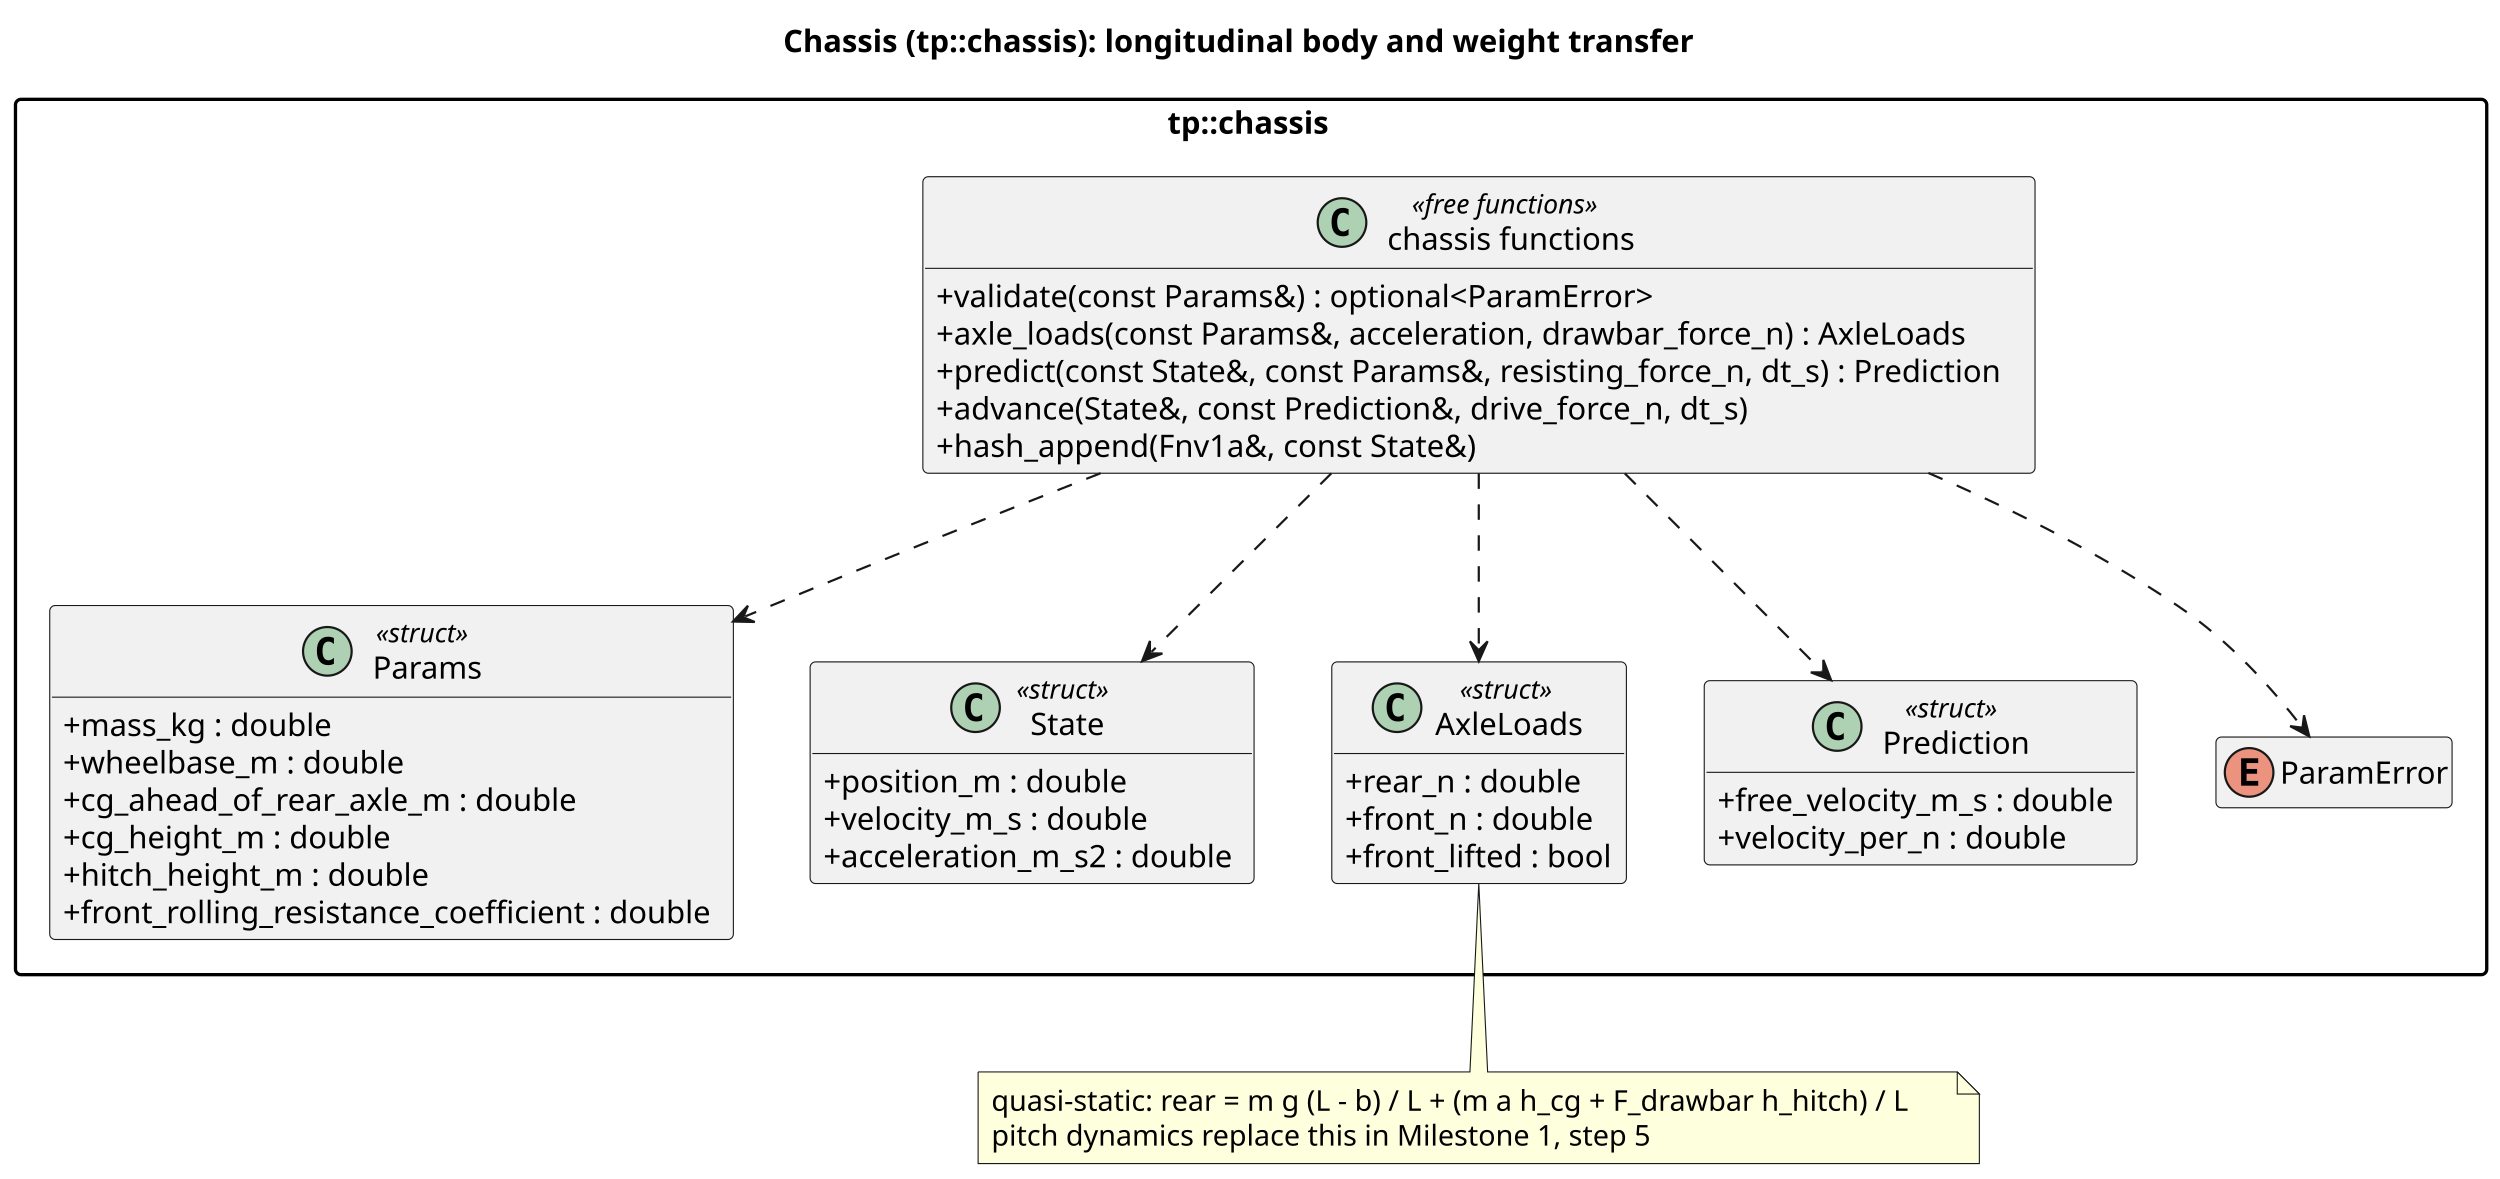
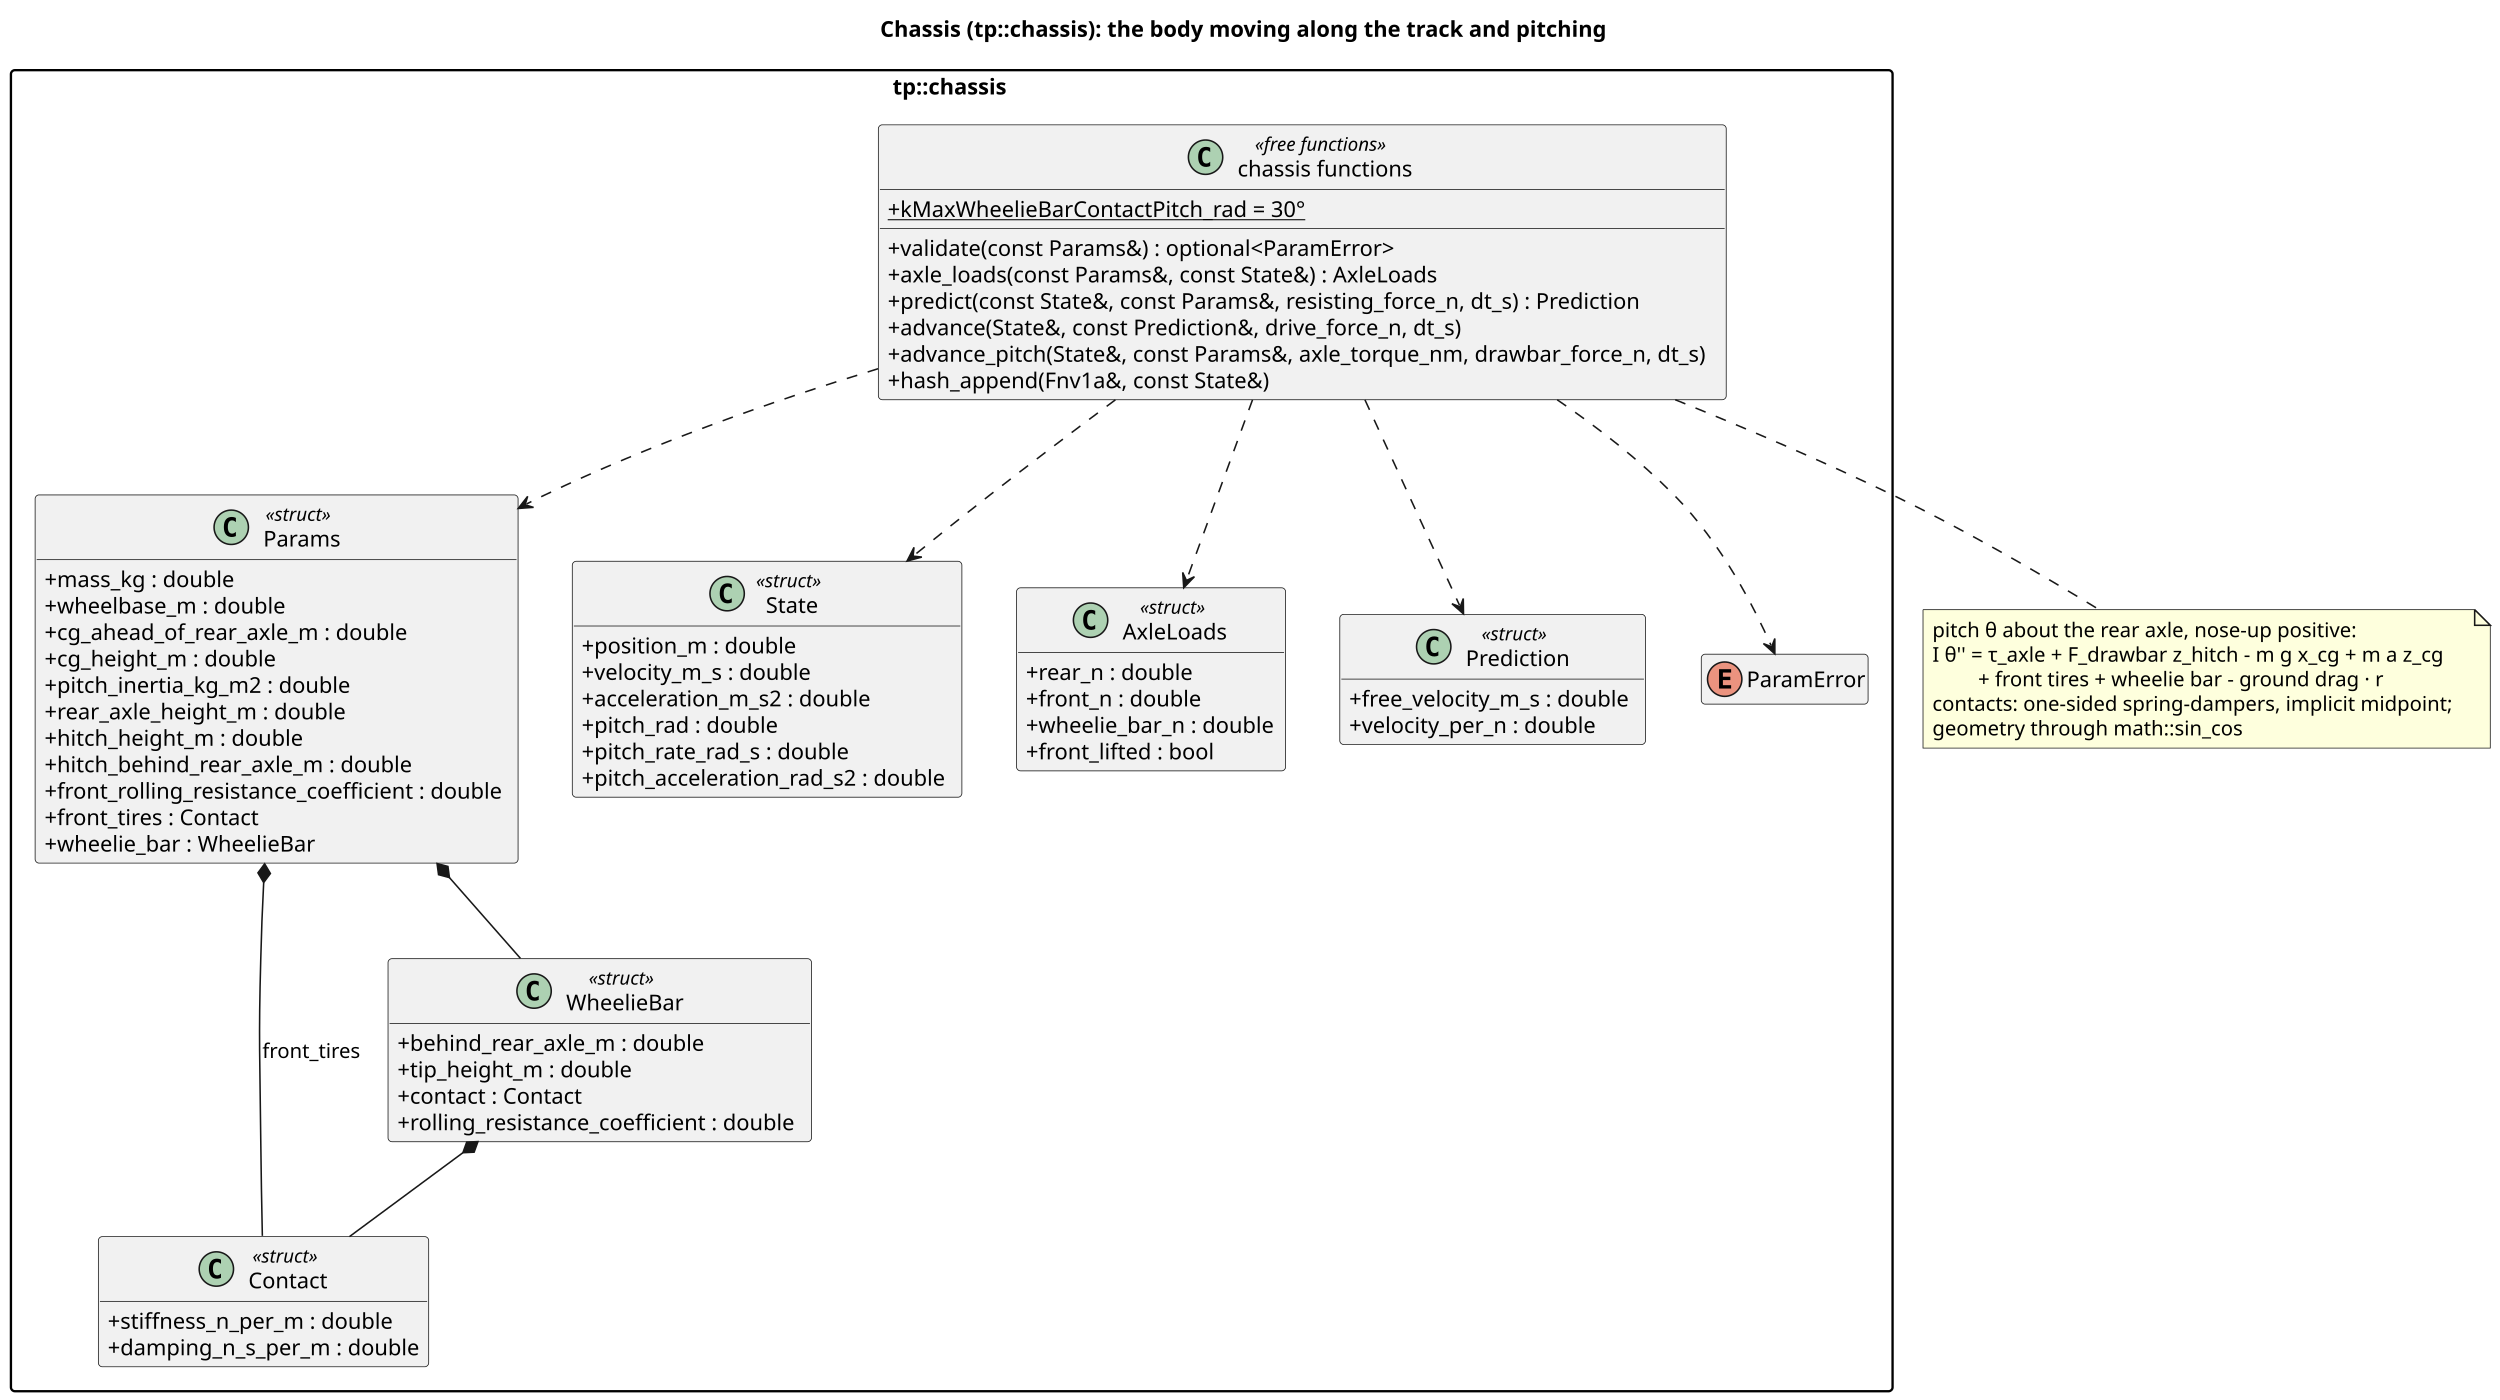
- <svg xmlns="http://www.w3.org/2000/svg" contentStyleType="text/css" height="533px" preserveAspectRatio="none" style="width:1131px;height:533px;background:#FFFFFF;" version="1.1" viewBox="0 0 1131 533" width="1131px" zoomAndPan="magnify">
+ <svg xmlns="http://www.w3.org/2000/svg" contentStyleType="text/css" height="896px" preserveAspectRatio="none" style="width:1601px;height:896px;background:#FFFFFF;" version="1.1" viewBox="0 0 1601 896" width="1601px" zoomAndPan="magnify">
  <defs />
  <g>
-     <text fill="#000000" font-family="sans-serif" font-size="14" font-weight="bold" lengthAdjust="spacing" textLength="408.358" x="354.321" y="23.562">Chassis (tp::chassis): longitudinal body and weight transfer</text>
+     <text fill="#000000" font-family="sans-serif" font-size="14" font-weight="bold" lengthAdjust="spacing" textLength="460.537" x="563.621" y="23.562">Chassis (tp::chassis): the body moving along the track and pitching</text>
    <g id="cluster_tp::chassis">
-       <rect fill="none" height="396" rx="2.5" ry="2.5" style="stroke:#000000;stroke-width:1.5;" width="1118" x="7" y="44.94" />
-       <text fill="#000000" font-family="sans-serif" font-size="14" font-weight="bold" lengthAdjust="spacing" textLength="75.701" x="528.149" y="60.502">tp::chassis</text>
+       <rect fill="none" height="846" rx="2.5" ry="2.5" style="stroke:#000000;stroke-width:1.5;" width="1205" x="7" y="44.94" />
+       <text fill="#000000" font-family="sans-serif" font-size="14" font-weight="bold" lengthAdjust="spacing" textLength="75.701" x="571.649" y="60.502">tp::chassis</text>
    </g>
    <g id="elem_Params">
-       <rect codeLine="7" fill="#F1F1F1" height="151.096" id="Params" rx="2.5" ry="2.5" style="stroke:#181818;stroke-width:0.5;" width="309.274" x="22.5" y="273.94" />
-       <ellipse cx="148.093" cy="294.669" fill="#ADD1B2" rx="11" ry="11" style="stroke:#181818;stroke-width:1.0;" />
-       <path d="M151.062,300.31 Q150.484,300.606 149.843,300.747 Q149.203,300.903 148.5,300.903 Q146,300.903 144.671,299.263 Q143.359,297.606 143.359,294.481 Q143.359,291.356 144.671,289.7 Q146,288.044 148.5,288.044 Q149.203,288.044 149.843,288.2 Q150.5,288.356 151.062,288.653 L151.062,291.372 Q150.437,290.794 149.843,290.528 Q149.25,290.247 148.625,290.247 Q147.281,290.247 146.593,291.325 Q145.906,292.388 145.906,294.481 Q145.906,296.575 146.593,297.653 Q147.281,298.716 148.625,298.716 Q149.25,298.716 149.843,298.45 Q150.437,298.169 151.062,297.591 L151.062,300.31 Z " fill="#000000" />
-       <text fill="#000000" font-family="sans-serif" font-size="12" font-style="italic" lengthAdjust="spacing" textLength="46.676" x="170.049" y="290.565">«struct»</text>
-       <text fill="#000000" font-family="sans-serif" font-size="14" lengthAdjust="spacing" textLength="49.588" x="168.593" y="307.022">Params</text>
-       <line style="stroke:#181818;stroke-width:0.5;" x1="23.5" x2="330.774" y1="315.398" y2="315.398" />
-       <text fill="#000000" font-family="sans-serif" font-size="14" lengthAdjust="spacing" textLength="124.1" x="28.5" y="332.961">+mass_kg : double</text>
-       <text fill="#000000" font-family="sans-serif" font-size="14" lengthAdjust="spacing" textLength="156.625" x="28.5" y="349.9">+wheelbase_m : double</text>
-       <text fill="#000000" font-family="sans-serif" font-size="14" lengthAdjust="spacing" textLength="235.245" x="28.5" y="366.84">+cg_ahead_of_rear_axle_m : double</text>
-       <text fill="#000000" font-family="sans-serif" font-size="14" lengthAdjust="spacing" textLength="149.434" x="28.5" y="383.779">+cg_height_m : double</text>
-       <text fill="#000000" font-family="sans-serif" font-size="14" lengthAdjust="spacing" textLength="165.375" x="28.5" y="400.719">+hitch_height_m : double</text>
-       <text fill="#000000" font-family="sans-serif" font-size="14" lengthAdjust="spacing" textLength="297.274" x="28.5" y="417.658">+front_rolling_resistance_coefficient : double</text>
+       <rect codeLine="7" fill="#F1F1F1" height="235.793" id="Params" rx="2.5" ry="2.5" style="stroke:#181818;stroke-width:0.5;" width="309.274" x="22.5" y="316.94" />
+       <ellipse cx="148.093" cy="337.669" fill="#ADD1B2" rx="11" ry="11" style="stroke:#181818;stroke-width:1.0;" />
+       <path d="M151.062,343.31 Q150.484,343.606 149.843,343.747 Q149.203,343.903 148.5,343.903 Q146,343.903 144.671,342.263 Q143.359,340.606 143.359,337.481 Q143.359,334.356 144.671,332.7 Q146,331.044 148.5,331.044 Q149.203,331.044 149.843,331.2 Q150.5,331.356 151.062,331.653 L151.062,334.372 Q150.437,333.794 149.843,333.528 Q149.25,333.247 148.625,333.247 Q147.281,333.247 146.593,334.325 Q145.906,335.388 145.906,337.481 Q145.906,339.575 146.593,340.653 Q147.281,341.716 148.625,341.716 Q149.25,341.716 149.843,341.45 Q150.437,341.169 151.062,340.591 L151.062,343.31 Z " fill="#000000" />
+       <text fill="#000000" font-family="sans-serif" font-size="12" font-style="italic" lengthAdjust="spacing" textLength="46.676" x="170.049" y="333.565">«struct»</text>
+       <text fill="#000000" font-family="sans-serif" font-size="14" lengthAdjust="spacing" textLength="49.588" x="168.593" y="350.022">Params</text>
+       <line style="stroke:#181818;stroke-width:0.5;" x1="23.5" x2="330.774" y1="358.398" y2="358.398" />
+       <text fill="#000000" font-family="sans-serif" font-size="14" lengthAdjust="spacing" textLength="124.1" x="28.5" y="375.961">+mass_kg : double</text>
+       <text fill="#000000" font-family="sans-serif" font-size="14" lengthAdjust="spacing" textLength="156.625" x="28.5" y="392.9">+wheelbase_m : double</text>
+       <text fill="#000000" font-family="sans-serif" font-size="14" lengthAdjust="spacing" textLength="235.245" x="28.5" y="409.84">+cg_ahead_of_rear_axle_m : double</text>
+       <text fill="#000000" font-family="sans-serif" font-size="14" lengthAdjust="spacing" textLength="149.434" x="28.5" y="426.779">+cg_height_m : double</text>
+       <text fill="#000000" font-family="sans-serif" font-size="14" lengthAdjust="spacing" textLength="196.513" x="28.5" y="443.719">+pitch_inertia_kg_m2 : double</text>
+       <text fill="#000000" font-family="sans-serif" font-size="14" lengthAdjust="spacing" textLength="192.856" x="28.5" y="460.658">+rear_axle_height_m : double</text>
+       <text fill="#000000" font-family="sans-serif" font-size="14" lengthAdjust="spacing" textLength="165.375" x="28.5" y="477.598">+hitch_height_m : double</text>
+       <text fill="#000000" font-family="sans-serif" font-size="14" lengthAdjust="spacing" textLength="235.737" x="28.5" y="494.537">+hitch_behind_rear_axle_m : double</text>
+       <text fill="#000000" font-family="sans-serif" font-size="14" lengthAdjust="spacing" textLength="297.274" x="28.5" y="511.477">+front_rolling_resistance_coefficient : double</text>
+       <text fill="#000000" font-family="sans-serif" font-size="14" lengthAdjust="spacing" textLength="139.959" x="28.5" y="528.416">+front_tires : Contact</text>
+       <text fill="#000000" font-family="sans-serif" font-size="14" lengthAdjust="spacing" textLength="175.895" x="28.5" y="545.356">+wheelie_bar : WheelieBar</text>
+     </g>
+     <g id="elem_Contact">
+       <rect codeLine="20" fill="#F1F1F1" height="83.338" id="Contact" rx="2.5" ry="2.5" style="stroke:#181818;stroke-width:0.5;" width="211.527" x="63" y="791.939" />
+       <ellipse cx="138.558" cy="812.669" fill="#ADD1B2" rx="11" ry="11" style="stroke:#181818;stroke-width:1.0;" />
+       <path d="M141.526,818.31 Q140.948,818.606 140.308,818.747 Q139.667,818.903 138.964,818.903 Q136.464,818.903 135.136,817.263 Q133.823,815.606 133.823,812.481 Q133.823,809.356 135.136,807.7 Q136.464,806.044 138.964,806.044 Q139.667,806.044 140.308,806.2 Q140.964,806.356 141.526,806.653 L141.526,809.372 Q140.901,808.794 140.308,808.528 Q139.714,808.247 139.089,808.247 Q137.745,808.247 137.058,809.325 Q136.37,810.388 136.37,812.481 Q136.37,814.575 137.058,815.653 Q137.745,816.716 139.089,816.716 Q139.714,816.716 140.308,816.45 Q140.901,816.169 141.526,815.591 L141.526,818.31 Z " fill="#000000" />
+       <text fill="#000000" font-family="sans-serif" font-size="12" font-style="italic" lengthAdjust="spacing" textLength="46.676" x="161.676" y="808.564">«struct»</text>
+       <text fill="#000000" font-family="sans-serif" font-size="14" lengthAdjust="spacing" textLength="51.912" x="159.058" y="825.021">Contact</text>
+       <line style="stroke:#181818;stroke-width:0.5;" x1="64" x2="273.527" y1="833.398" y2="833.398" />
+       <text fill="#000000" font-family="sans-serif" font-size="14" lengthAdjust="spacing" textLength="185.172" x="69" y="850.961">+stiffness_n_per_m : double</text>
+       <text fill="#000000" font-family="sans-serif" font-size="14" lengthAdjust="spacing" textLength="199.527" x="69" y="867.9">+damping_n_s_per_m : double</text>
+     </g>
+     <g id="elem_WheelieBar">
+       <rect codeLine="24" fill="#F1F1F1" height="117.217" id="WheelieBar" rx="2.5" ry="2.5" style="stroke:#181818;stroke-width:0.5;" width="271.191" x="248.5" y="613.939" />
+       <ellipse cx="342.029" cy="634.669" fill="#ADD1B2" rx="11" ry="11" style="stroke:#181818;stroke-width:1.0;" />
+       <path d="M344.998,640.31 Q344.42,640.606 343.779,640.747 Q343.139,640.903 342.435,640.903 Q339.935,640.903 338.607,639.263 Q337.295,637.606 337.295,634.481 Q337.295,631.356 338.607,629.7 Q339.935,628.044 342.435,628.044 Q343.139,628.044 343.779,628.2 Q344.435,628.356 344.998,628.653 L344.998,631.372 Q344.373,630.794 343.779,630.528 Q343.185,630.247 342.56,630.247 Q341.217,630.247 340.529,631.325 Q339.842,632.388 339.842,634.481 Q339.842,636.575 340.529,637.653 Q341.217,638.716 342.56,638.716 Q343.185,638.716 343.779,638.45 Q344.373,638.169 344.998,637.591 L344.998,640.31 Z " fill="#000000" />
+       <text fill="#000000" font-family="sans-serif" font-size="12" font-style="italic" lengthAdjust="spacing" textLength="46.676" x="377.008" y="630.564">«struct»</text>
+       <text fill="#000000" font-family="sans-serif" font-size="14" lengthAdjust="spacing" textLength="75.633" x="362.529" y="647.021">WheelieBar</text>
+       <line style="stroke:#181818;stroke-width:0.5;" x1="249.5" x2="518.691" y1="655.398" y2="655.398" />
+       <text fill="#000000" font-family="sans-serif" font-size="14" lengthAdjust="spacing" textLength="196.827" x="254.5" y="672.961">+behind_rear_axle_m : double</text>
+       <text fill="#000000" font-family="sans-serif" font-size="14" lengthAdjust="spacing" textLength="149.393" x="254.5" y="689.9">+tip_height_m : double</text>
+       <text fill="#000000" font-family="sans-serif" font-size="14" lengthAdjust="spacing" textLength="122.767" x="254.5" y="706.84">+contact : Contact</text>
+       <text fill="#000000" font-family="sans-serif" font-size="14" lengthAdjust="spacing" textLength="259.191" x="254.5" y="723.779">+rolling_resistance_coefficient : double</text>
    </g>
    <g id="elem_State">
-       <rect codeLine="15" fill="#F1F1F1" height="100.277" id="State" rx="2.5" ry="2.5" style="stroke:#181818;stroke-width:0.5;" width="200.843" x="366.5" y="299.44" />
-       <ellipse cx="441.334" cy="320.169" fill="#ADD1B2" rx="11" ry="11" style="stroke:#181818;stroke-width:1.0;" />
-       <path d="M444.302,325.81 Q443.724,326.106 443.084,326.247 Q442.443,326.403 441.74,326.403 Q439.24,326.403 437.912,324.763 Q436.599,323.106 436.599,319.981 Q436.599,316.856 437.912,315.2 Q439.24,313.544 441.74,313.544 Q442.443,313.544 443.084,313.7 Q443.74,313.856 444.302,314.153 L444.302,316.872 Q443.677,316.294 443.084,316.028 Q442.49,315.747 441.865,315.747 Q440.521,315.747 439.834,316.825 Q439.146,317.888 439.146,319.981 Q439.146,322.075 439.834,323.153 Q440.521,324.216 441.865,324.216 Q442.49,324.216 443.084,323.95 Q443.677,323.669 444.302,323.091 L444.302,325.81 Z " fill="#000000" />
-       <text fill="#000000" font-family="sans-serif" font-size="12" font-style="italic" lengthAdjust="spacing" textLength="46.676" x="459.834" y="316.065">«struct»</text>
-       <text fill="#000000" font-family="sans-serif" font-size="14" lengthAdjust="spacing" textLength="34.166" x="466.088" y="332.522">State</text>
-       <line style="stroke:#181818;stroke-width:0.5;" x1="367.5" x2="566.343" y1="340.898" y2="340.898" />
-       <text fill="#000000" font-family="sans-serif" font-size="14" lengthAdjust="spacing" textLength="137.573" x="372.5" y="358.461">+position_m : double</text>
-       <text fill="#000000" font-family="sans-serif" font-size="14" lengthAdjust="spacing" textLength="150.616" x="372.5" y="375.4">+velocity_m_s : double</text>
-       <text fill="#000000" font-family="sans-serif" font-size="14" lengthAdjust="spacing" textLength="188.843" x="372.5" y="392.34">+acceleration_m_s2 : double</text>
+       <rect codeLine="30" fill="#F1F1F1" height="151.096" id="State" rx="2.5" ry="2.5" style="stroke:#181818;stroke-width:0.5;" width="249.487" x="366.5" y="359.44" />
+       <ellipse cx="465.656" cy="380.169" fill="#ADD1B2" rx="11" ry="11" style="stroke:#181818;stroke-width:1.0;" />
+       <path d="M468.625,385.81 Q468.046,386.106 467.406,386.247 Q466.765,386.403 466.062,386.403 Q463.562,386.403 462.234,384.763 Q460.921,383.106 460.921,379.981 Q460.921,376.856 462.234,375.2 Q463.562,373.544 466.062,373.544 Q466.765,373.544 467.406,373.7 Q468.062,373.856 468.625,374.153 L468.625,376.872 Q468,376.294 467.406,376.028 Q466.812,375.747 466.187,375.747 Q464.843,375.747 464.156,376.825 Q463.468,377.888 463.468,379.981 Q463.468,382.075 464.156,383.153 Q464.843,384.216 466.187,384.216 Q466.812,384.216 467.406,383.95 Q468,383.669 468.625,383.091 L468.625,385.81 Z " fill="#000000" />
+       <text fill="#000000" font-family="sans-serif" font-size="12" font-style="italic" lengthAdjust="spacing" textLength="46.676" x="484.156" y="376.065">«struct»</text>
+       <text fill="#000000" font-family="sans-serif" font-size="14" lengthAdjust="spacing" textLength="34.166" x="490.411" y="392.522">State</text>
+       <line style="stroke:#181818;stroke-width:0.5;" x1="367.5" x2="614.987" y1="400.898" y2="400.898" />
+       <text fill="#000000" font-family="sans-serif" font-size="14" lengthAdjust="spacing" textLength="137.573" x="372.5" y="418.461">+position_m : double</text>
+       <text fill="#000000" font-family="sans-serif" font-size="14" lengthAdjust="spacing" textLength="150.616" x="372.5" y="435.4">+velocity_m_s : double</text>
+       <text fill="#000000" font-family="sans-serif" font-size="14" lengthAdjust="spacing" textLength="188.843" x="372.5" y="452.34">+acceleration_m_s2 : double</text>
+       <text fill="#000000" font-family="sans-serif" font-size="14" lengthAdjust="spacing" textLength="127.449" x="372.5" y="469.279">+pitch_rad : double</text>
+       <text fill="#000000" font-family="sans-serif" font-size="14" lengthAdjust="spacing" textLength="173.482" x="372.5" y="486.219">+pitch_rate_rad_s : double</text>
+       <text fill="#000000" font-family="sans-serif" font-size="14" lengthAdjust="spacing" textLength="237.487" x="372.5" y="503.158">+pitch_acceleration_rad_s2 : double</text>
    </g>
    <g id="elem_AxleLoads">
-       <rect codeLine="20" fill="#F1F1F1" height="100.277" id="AxleLoads" rx="2.5" ry="2.5" style="stroke:#181818;stroke-width:0.5;" width="133.283" x="602.5" y="299.44" />
-       <ellipse cx="632.033" cy="320.169" fill="#ADD1B2" rx="11" ry="11" style="stroke:#181818;stroke-width:1.0;" />
-       <path d="M635.001,325.81 Q634.423,326.106 633.783,326.247 Q633.142,326.403 632.439,326.403 Q629.939,326.403 628.611,324.763 Q627.298,323.106 627.298,319.981 Q627.298,316.856 628.611,315.2 Q629.939,313.544 632.439,313.544 Q633.142,313.544 633.783,313.7 Q634.439,313.856 635.001,314.153 L635.001,316.872 Q634.376,316.294 633.783,316.028 Q633.189,315.747 632.564,315.747 Q631.22,315.747 630.533,316.825 Q629.845,317.888 629.845,319.981 Q629.845,322.075 630.533,323.153 Q631.22,324.216 632.564,324.216 Q633.189,324.216 633.783,323.95 Q634.376,323.669 635.001,323.091 L635.001,325.81 Z " fill="#000000" />
-       <text fill="#000000" font-family="sans-serif" font-size="12" font-style="italic" lengthAdjust="spacing" textLength="46.676" x="660.418" y="316.065">«struct»</text>
-       <text fill="#000000" font-family="sans-serif" font-size="14" lengthAdjust="spacing" textLength="68.988" x="649.262" y="332.522">AxleLoads</text>
-       <line style="stroke:#181818;stroke-width:0.5;" x1="603.5" x2="734.783" y1="340.898" y2="340.898" />
-       <text fill="#000000" font-family="sans-serif" font-size="14" lengthAdjust="spacing" textLength="107.762" x="608.5" y="358.461">+rear_n : double</text>
-       <text fill="#000000" font-family="sans-serif" font-size="14" lengthAdjust="spacing" textLength="112.895" x="608.5" y="375.4">+front_n : double</text>
-       <text fill="#000000" font-family="sans-serif" font-size="14" lengthAdjust="spacing" textLength="121.283" x="608.5" y="392.34">+front_lifted : bool</text>
+       <rect codeLine="38" fill="#F1F1F1" height="117.217" id="AxleLoads" rx="2.5" ry="2.5" style="stroke:#181818;stroke-width:0.5;" width="172.289" x="651" y="376.44" />
+       <ellipse cx="698.4" cy="397.169" fill="#ADD1B2" rx="11" ry="11" style="stroke:#181818;stroke-width:1.0;" />
+       <path d="M701.369,402.81 Q700.791,403.106 700.15,403.247 Q699.51,403.403 698.807,403.403 Q696.307,403.403 694.979,401.763 Q693.666,400.106 693.666,396.981 Q693.666,393.856 694.979,392.2 Q696.307,390.544 698.807,390.544 Q699.51,390.544 700.15,390.7 Q700.807,390.856 701.369,391.153 L701.369,393.872 Q700.744,393.294 700.15,393.028 Q699.557,392.747 698.932,392.747 Q697.588,392.747 696.9,393.825 Q696.213,394.888 696.213,396.981 Q696.213,399.075 696.9,400.153 Q697.588,401.216 698.932,401.216 Q699.557,401.216 700.15,400.95 Q700.744,400.669 701.369,400.091 L701.369,402.81 Z " fill="#000000" />
+       <text fill="#000000" font-family="sans-serif" font-size="12" font-style="italic" lengthAdjust="spacing" textLength="46.676" x="730.057" y="393.065">«struct»</text>
+       <text fill="#000000" font-family="sans-serif" font-size="14" lengthAdjust="spacing" textLength="68.988" x="718.9" y="409.522">AxleLoads</text>
+       <line style="stroke:#181818;stroke-width:0.5;" x1="652" x2="822.289" y1="417.898" y2="417.898" />
+       <text fill="#000000" font-family="sans-serif" font-size="14" lengthAdjust="spacing" textLength="107.762" x="657" y="435.461">+rear_n : double</text>
+       <text fill="#000000" font-family="sans-serif" font-size="14" lengthAdjust="spacing" textLength="112.895" x="657" y="452.4">+front_n : double</text>
+       <text fill="#000000" font-family="sans-serif" font-size="14" lengthAdjust="spacing" textLength="160.289" x="657" y="469.34">+wheelie_bar_n : double</text>
+       <text fill="#000000" font-family="sans-serif" font-size="14" lengthAdjust="spacing" textLength="121.283" x="657" y="486.279">+front_lifted : bool</text>
    </g>
    <g id="elem_Prediction">
-       <rect codeLine="25" fill="#F1F1F1" height="83.338" id="Prediction" rx="2.5" ry="2.5" style="stroke:#181818;stroke-width:0.5;" width="195.777" x="771" y="307.94" />
-       <ellipse cx="831.153" cy="328.669" fill="#ADD1B2" rx="11" ry="11" style="stroke:#181818;stroke-width:1.0;" />
-       <path d="M834.122,334.31 Q833.543,334.606 832.903,334.747 Q832.262,334.903 831.559,334.903 Q829.059,334.903 827.731,333.263 Q826.418,331.606 826.418,328.481 Q826.418,325.356 827.731,323.7 Q829.059,322.044 831.559,322.044 Q832.262,322.044 832.903,322.2 Q833.559,322.356 834.122,322.653 L834.122,325.372 Q833.497,324.794 832.903,324.528 Q832.309,324.247 831.684,324.247 Q830.34,324.247 829.653,325.325 Q828.965,326.388 828.965,328.481 Q828.965,330.575 829.653,331.653 Q830.34,332.716 831.684,332.716 Q832.309,332.716 832.903,332.45 Q833.497,332.169 834.122,331.591 L834.122,334.31 Z " fill="#000000" />
-       <text fill="#000000" font-family="sans-serif" font-size="12" font-style="italic" lengthAdjust="spacing" textLength="46.676" x="861.801" y="324.565">«struct»</text>
-       <text fill="#000000" font-family="sans-serif" font-size="14" lengthAdjust="spacing" textLength="66.972" x="851.653" y="341.022">Prediction</text>
-       <line style="stroke:#181818;stroke-width:0.5;" x1="772" x2="965.777" y1="349.398" y2="349.398" />
-       <text fill="#000000" font-family="sans-serif" font-size="14" lengthAdjust="spacing" textLength="183.777" x="777" y="366.961">+free_velocity_m_s : double</text>
-       <text fill="#000000" font-family="sans-serif" font-size="14" lengthAdjust="spacing" textLength="161.239" x="777" y="383.9">+velocity_per_n : double</text>
+       <rect codeLine="44" fill="#F1F1F1" height="83.338" id="Prediction" rx="2.5" ry="2.5" style="stroke:#181818;stroke-width:0.5;" width="195.777" x="858" y="393.44" />
+       <ellipse cx="918.153" cy="414.169" fill="#ADD1B2" rx="11" ry="11" style="stroke:#181818;stroke-width:1.0;" />
+       <path d="M921.122,419.81 Q920.543,420.106 919.903,420.247 Q919.262,420.403 918.559,420.403 Q916.059,420.403 914.731,418.763 Q913.418,417.106 913.418,413.981 Q913.418,410.856 914.731,409.2 Q916.059,407.544 918.559,407.544 Q919.262,407.544 919.903,407.7 Q920.559,407.856 921.122,408.153 L921.122,410.872 Q920.497,410.294 919.903,410.028 Q919.309,409.747 918.684,409.747 Q917.34,409.747 916.653,410.825 Q915.965,411.888 915.965,413.981 Q915.965,416.075 916.653,417.153 Q917.34,418.216 918.684,418.216 Q919.309,418.216 919.903,417.95 Q920.497,417.669 921.122,417.091 L921.122,419.81 Z " fill="#000000" />
+       <text fill="#000000" font-family="sans-serif" font-size="12" font-style="italic" lengthAdjust="spacing" textLength="46.676" x="948.801" y="410.065">«struct»</text>
+       <text fill="#000000" font-family="sans-serif" font-size="14" lengthAdjust="spacing" textLength="66.972" x="938.653" y="426.522">Prediction</text>
+       <line style="stroke:#181818;stroke-width:0.5;" x1="859" x2="1052.777" y1="434.898" y2="434.898" />
+       <text fill="#000000" font-family="sans-serif" font-size="14" lengthAdjust="spacing" textLength="183.777" x="864" y="452.461">+free_velocity_m_s : double</text>
+       <text fill="#000000" font-family="sans-serif" font-size="14" lengthAdjust="spacing" textLength="161.239" x="864" y="469.4">+velocity_per_n : double</text>
    </g>
    <g id="elem_ParamError">
-       <rect codeLine="29" fill="#F1F1F1" height="32" id="ParamError" rx="2.5" ry="2.5" style="stroke:#181818;stroke-width:0.5;" width="106.819" x="1002.5" y="333.44" />
-       <ellipse cx="1017.5" cy="349.44" fill="#EB937F" rx="11" ry="11" style="stroke:#181818;stroke-width:1.0;" />
-       <path d="M1021.609,355.44 L1013.891,355.44 L1013.891,343.049 L1021.609,343.049 L1021.609,345.205 L1016.344,345.205 L1016.344,347.877 L1021.109,347.877 L1021.109,350.033 L1016.344,350.033 L1016.344,353.283 L1021.609,353.283 L1021.609,355.44 Z " fill="#000000" />
-       <text fill="#000000" font-family="sans-serif" font-size="14" lengthAdjust="spacing" textLength="74.819" x="1031.5" y="354.532">ParamError</text>
+       <rect codeLine="48" fill="#F1F1F1" height="32" id="ParamError" rx="2.5" ry="2.5" style="stroke:#181818;stroke-width:0.5;" width="106.819" x="1089.5" y="418.94" />
+       <ellipse cx="1104.5" cy="434.94" fill="#EB937F" rx="11" ry="11" style="stroke:#181818;stroke-width:1.0;" />
+       <path d="M1108.609,440.94 L1100.891,440.94 L1100.891,428.549 L1108.609,428.549 L1108.609,430.705 L1103.344,430.705 L1103.344,433.377 L1108.109,433.377 L1108.109,435.533 L1103.344,435.533 L1103.344,438.783 L1108.609,438.783 L1108.609,440.94 Z " fill="#000000" />
+       <text fill="#000000" font-family="sans-serif" font-size="14" lengthAdjust="spacing" textLength="74.819" x="1118.5" y="440.032">ParamError</text>
    </g>
    <g id="elem_ChassisFns">
-       <rect codeLine="30" fill="#F1F1F1" height="134.156" id="ChassisFns" rx="2.5" ry="2.5" style="stroke:#181818;stroke-width:0.5;" width="503.148" x="417.5" y="79.939" />
-       <ellipse cx="607.129" cy="100.669" fill="#ADD1B2" rx="11" ry="11" style="stroke:#181818;stroke-width:1.0;" />
-       <path d="M610.098,106.31 Q609.519,106.606 608.879,106.747 Q608.238,106.903 607.535,106.903 Q605.035,106.903 603.707,105.263 Q602.394,103.606 602.394,100.481 Q602.394,97.356 603.707,95.7 Q605.035,94.044 607.535,94.044 Q608.238,94.044 608.879,94.2 Q609.535,94.356 610.098,94.653 L610.098,97.372 Q609.473,96.794 608.879,96.528 Q608.285,96.247 607.66,96.247 Q606.316,96.247 605.629,97.325 Q604.941,98.388 604.941,100.481 Q604.941,102.575 605.629,103.653 Q606.316,104.716 607.66,104.716 Q608.285,104.716 608.879,104.45 Q609.473,104.169 610.098,103.591 L610.098,106.31 Z " fill="#000000" />
-       <text fill="#000000" font-family="sans-serif" font-size="12" font-style="italic" lengthAdjust="spacing" textLength="93.188" x="638.731" y="96.564">«free functions»</text>
-       <text fill="#000000" font-family="sans-serif" font-size="14" lengthAdjust="spacing" textLength="115.391" x="627.629" y="113.022">chassis functions</text>
-       <line style="stroke:#181818;stroke-width:0.5;" x1="418.5" x2="919.648" y1="121.398" y2="121.398" />
-       <text fill="#000000" font-family="sans-serif" font-size="14" lengthAdjust="spacing" textLength="328.446" x="423.5" y="138.961">+validate(const Params&amp;) : optional&lt;ParamError&gt;</text>
-       <text fill="#000000" font-family="sans-serif" font-size="14" lengthAdjust="spacing" textLength="476.793" x="423.5" y="155.9">+axle_loads(const Params&amp;, acceleration, drawbar_force_n) : AxleLoads</text>
-       <text fill="#000000" font-family="sans-serif" font-size="14" lengthAdjust="spacing" textLength="491.148" x="423.5" y="172.84">+predict(const State&amp;, const Params&amp;, resisting_force_n, dt_s) : Prediction</text>
-       <text fill="#000000" font-family="sans-serif" font-size="14" lengthAdjust="spacing" textLength="375.963" x="423.5" y="189.779">+advance(State&amp;, const Prediction&amp;, drive_force_n, dt_s)</text>
-       <text fill="#000000" font-family="sans-serif" font-size="14" lengthAdjust="spacing" textLength="246.381" x="423.5" y="206.719">+hash_append(Fnv1a&amp;, const State&amp;)</text>
+       <rect codeLine="49" fill="#F1F1F1" height="176.035" id="ChassisFns" rx="2.5" ry="2.5" style="stroke:#181818;stroke-width:0.5;" width="542.975" x="562.5" y="79.939" />
+       <ellipse cx="772.042" cy="100.669" fill="#ADD1B2" rx="11" ry="11" style="stroke:#181818;stroke-width:1.0;" />
+       <path d="M775.011,106.31 Q774.433,106.606 773.792,106.747 Q773.151,106.903 772.448,106.903 Q769.948,106.903 768.62,105.263 Q767.308,103.606 767.308,100.481 Q767.308,97.356 768.62,95.7 Q769.948,94.044 772.448,94.044 Q773.151,94.044 773.792,94.2 Q774.448,94.356 775.011,94.653 L775.011,97.372 Q774.386,96.794 773.792,96.528 Q773.198,96.247 772.573,96.247 Q771.23,96.247 770.542,97.325 Q769.855,98.388 769.855,100.481 Q769.855,102.575 770.542,103.653 Q771.23,104.716 772.573,104.716 Q773.198,104.716 773.792,104.45 Q774.386,104.169 775.011,103.591 L775.011,106.31 Z " fill="#000000" />
+       <text fill="#000000" font-family="sans-serif" font-size="12" font-style="italic" lengthAdjust="spacing" textLength="93.188" x="803.644" y="96.564">«free functions»</text>
+       <text fill="#000000" font-family="sans-serif" font-size="14" lengthAdjust="spacing" textLength="115.391" x="792.542" y="113.022">chassis functions</text>
+       <line style="stroke:#181818;stroke-width:0.5;" x1="563.5" x2="1104.475" y1="121.398" y2="121.398" />
+       <text fill="#000000" font-family="sans-serif" font-size="14" lengthAdjust="spacing" text-decoration="underline" textLength="274.914" x="568.5" y="138.961">+kMaxWheelieBarContactPitch_rad = 30°</text>
+       <line style="stroke:#181818;stroke-width:0.5;" x1="563.5" x2="1104.475" y1="146.338" y2="146.338" />
+       <text fill="#000000" font-family="sans-serif" font-size="14" lengthAdjust="spacing" textLength="328.446" x="568.5" y="163.9">+validate(const Params&amp;) : optional&lt;ParamError&gt;</text>
+       <text fill="#000000" font-family="sans-serif" font-size="14" lengthAdjust="spacing" textLength="360.322" x="568.5" y="180.84">+axle_loads(const Params&amp;, const State&amp;) : AxleLoads</text>
+       <text fill="#000000" font-family="sans-serif" font-size="14" lengthAdjust="spacing" textLength="491.148" x="568.5" y="197.779">+predict(const State&amp;, const Params&amp;, resisting_force_n, dt_s) : Prediction</text>
+       <text fill="#000000" font-family="sans-serif" font-size="14" lengthAdjust="spacing" textLength="375.963" x="568.5" y="214.719">+advance(State&amp;, const Prediction&amp;, drive_force_n, dt_s)</text>
+       <text fill="#000000" font-family="sans-serif" font-size="14" lengthAdjust="spacing" textLength="530.975" x="568.5" y="231.658">+advance_pitch(State&amp;, const Params&amp;, axle_torque_nm, drawbar_force_n, dt_s)</text>
+       <text fill="#000000" font-family="sans-serif" font-size="14" lengthAdjust="spacing" textLength="246.381" x="568.5" y="248.598">+hash_append(Fnv1a&amp;, const State&amp;)</text>
    </g>
-     <g id="elem_GMN14">
-       <path d="M442.5,484.94 L442.5,526.398 A0,0 0 0 0 442.5,526.398 L895.464,526.398 A0,0 0 0 0 895.464,526.398 L895.464,494.94 L885.464,484.94 L673,484.94 L669,399.589 L665,484.94 L442.5,484.94 A0,0 0 0 0 442.5,484.94 " fill="#FEFFDD" style="stroke:#181818;stroke-width:0.5;" />
-       <path d="M885.464,484.94 L885.464,494.94 L895.464,494.94 L885.464,484.94 " fill="#FEFFDD" style="stroke:#181818;stroke-width:0.5;" />
-       <text fill="#000000" font-family="sans-serif" font-size="13" lengthAdjust="spacing" textLength="431.964" x="448.5" y="502.533">quasi-static: rear = m g (L - b) / L + (m a h_cg + F_drawbar h_hitch) / L</text>
-       <text fill="#000000" font-family="sans-serif" font-size="13" lengthAdjust="spacing" textLength="300.841" x="448.5" y="518.263">pitch dynamics replace this in Milestone 1, step 5</text>
+     <g id="elem_GMN19">
+       <path d="M1231.5,390.44 L1231.5,479.087 L1594.778,479.087 L1594.778,400.44 L1584.778,390.44 L1231.5,390.44 " fill="#FEFFDD" style="stroke:#181818;stroke-width:0.5;" />
+       <path d="M1584.778,390.44 L1584.778,400.44 L1594.778,400.44 L1584.778,390.44 " fill="#FEFFDD" style="stroke:#181818;stroke-width:1.0;" />
+       <text fill="#000000" font-family="sans-serif" font-size="13" lengthAdjust="spacing" textLength="275.533" x="1237.5" y="408.033">pitch θ about the rear axle, nose-up positive:</text>
+       <text fill="#000000" font-family="sans-serif" font-size="13" lengthAdjust="spacing" textLength="342.278" x="1237.5" y="423.763">I θ'' = τ_axle + F_drawbar z_hitch - m g x_cg + m a z_cg</text>
+       <text fill="#000000" font-family="sans-serif" font-size="13" lengthAdjust="spacing" textLength="264.183" x="1266.75" y="439.492">+ front tires + wheelie bar - ground drag · r</text>
+       <text fill="#000000" font-family="sans-serif" font-size="13" lengthAdjust="spacing" textLength="336.972" x="1237.5" y="455.222">contacts: one-sided spring-dampers, implicit midpoint;</text>
+       <text fill="#000000" font-family="sans-serif" font-size="13" lengthAdjust="spacing" textLength="197.875" x="1237.5" y="470.951">geometry through math::sin_cos</text>
+     </g>
+     <g id="link_Params_Contact">
+       <path codeLine="58" d="M168.864,565.174 C167.825,585.424 167.55,594.289 167,613.939 C165.54,665.919 166.49,678.939 167,730.939 C167.2,750.86 167.61,772.97 168.01,791.449 " fill="none" id="Params-backto-Contact" style="stroke:#181818;stroke-width:1.0;" />
+       <polygon fill="#181818" points="169.48,553.189,165.178,558.976,168.864,565.174,173.167,559.387,169.48,553.189" style="stroke:#181818;stroke-width:1.0;" />
+       <text fill="#000000" font-family="sans-serif" font-size="13" lengthAdjust="spacing" textLength="62.099" x="168" y="677.533">front_tires</text>
+     </g>
+     <g id="link_Params_WheelieBar">
+       <path codeLine="59" d="M287.812,562.013 C306.382,583.143 317.06,595.279 333.29,613.74 " fill="none" id="Params-backto-WheelieBar" style="stroke:#181818;stroke-width:1.0;" />
+       <polygon fill="#181818" points="279.89,553,280.846,560.147,287.812,562.013,286.855,554.866,279.89,553" style="stroke:#181818;stroke-width:1.0;" />
+     </g>
+     <g id="link_WheelieBar_Contact">
+       <path codeLine="60" d="M296.431,738.204 C269.151,758.374 248.76,773.449 223.78,791.929 " fill="none" id="WheelieBar-backto-Contact" style="stroke:#181818;stroke-width:1.0;" />
+       <polygon fill="#181818" points="306.08,731.069,298.877,731.42,296.431,738.204,303.634,737.853,306.08,731.069" style="stroke:#181818;stroke-width:1.0;" />
    </g>
    <g id="link_ChassisFns_Params">
-       <path codeLine="37" d="M497.93,214.07 C449.64,233.07 397.14,254.04 349,273.94 C343.29,276.3 343.002,276.397 337.142,278.857 " fill="none" id="ChassisFns-to-Params" style="stroke:#181818;stroke-width:1.0;stroke-dasharray:7.0,7.0;" />
-       <polygon fill="#181818" points="331.61,281.18,341.457,281.384,336.22,279.244,338.36,274.008,331.61,281.18" style="stroke:#181818;stroke-width:1.0;" />
+       <path codeLine="61" d="M562.33,236.13 C491.28,257.909 415.89,284.899 349,316.94 C343.3,319.67 342.874,319.746 337.154,322.796 " fill="none" id="ChassisFns-to-Params" style="stroke:#181818;stroke-width:1.0;stroke-dasharray:7.0,7.0;" />
+       <polygon fill="#181818" points="331.86,325.62,341.684,324.914,336.272,323.267,337.92,317.855,331.86,325.62" style="stroke:#181818;stroke-width:1.0;" />
    </g>
    <g id="link_ChassisFns_State">
-       <path codeLine="38" d="M602.3,214.149 C574.37,241.859 546.738,269.293 520.928,294.913 " fill="none" id="ChassisFns-to-State" style="stroke:#181818;stroke-width:1.0;stroke-dasharray:7.0,7.0;" />
-       <polygon fill="#181818" points="516.67,299.139,525.875,295.638,520.219,295.617,520.24,289.96,516.67,299.139" style="stroke:#181818;stroke-width:1.0;" />
+       <path codeLine="62" d="M714.31,256.039 C687.69,275.82 659.74,296.909 634,316.94 C616.66,330.44 603.016,341.306 585.516,355.526 " fill="none" id="ChassisFns-to-State" style="stroke:#181818;stroke-width:1.0;stroke-dasharray:7.0,7.0;" />
+       <polygon fill="#181818" points="580.86,359.31,590.367,356.738,584.74,356.156,585.322,350.529,580.86,359.31" style="stroke:#181818;stroke-width:1.0;" />
    </g>
    <g id="link_ChassisFns_AxleLoads">
-       <path codeLine="39" d="M669,214.149 C669,241.859 669,267.519 669,293.139 " fill="none" id="ChassisFns-to-AxleLoads" style="stroke:#181818;stroke-width:1.0;stroke-dasharray:7.0,7.0;" />
-       <polygon fill="#181818" points="669,299.139,673,290.139,669,294.139,665,290.139,669,299.139" style="stroke:#181818;stroke-width:1.0;" />
+       <path codeLine="63" d="M802.1,256.079 C787.64,295.599 772.993,335.615 760.123,370.765 " fill="none" id="ChassisFns-to-AxleLoads" style="stroke:#181818;stroke-width:1.0;stroke-dasharray:7.0,7.0;" />
+       <polygon fill="#181818" points="758.06,376.399,764.91,369.323,759.779,371.704,757.398,366.573,758.06,376.399" style="stroke:#181818;stroke-width:1.0;" />
    </g>
    <g id="link_ChassisFns_Prediction">
-       <path codeLine="40" d="M735.04,214.149 C765.88,245.06 797.362,276.622 824.162,303.482 " fill="none" id="ChassisFns-to-Prediction" style="stroke:#181818;stroke-width:1.0;stroke-dasharray:7.0,7.0;" />
-       <polygon fill="#181818" points="828.4,307.729,824.875,298.533,824.868,304.19,819.212,304.184,828.4,307.729" style="stroke:#181818;stroke-width:1.0;" />
+       <path codeLine="64" d="M874.12,256.079 C895.37,302.24 917.962,351.299 934.712,387.699 " fill="none" id="ChassisFns-to-Prediction" style="stroke:#181818;stroke-width:1.0;stroke-dasharray:7.0,7.0;" />
+       <polygon fill="#181818" points="937.22,393.149,937.091,383.301,935.13,388.607,929.824,386.646,937.22,393.149" style="stroke:#181818;stroke-width:1.0;" />
    </g>
    <g id="link_ChassisFns_ParamError">
-       <path codeLine="41" d="M872.38,213.98 C911.32,230.73 950.63,250.7 985,273.94 C1009.42,290.45 1028.174,311.895 1041.034,328.415 " fill="none" id="ChassisFns-to-ParamError" style="stroke:#181818;stroke-width:1.0;stroke-dasharray:7.0,7.0;" />
-       <polygon fill="#181818" points="1044.72,333.149,1042.348,323.591,1041.649,329.204,1036.035,328.505,1044.72,333.149" style="stroke:#181818;stroke-width:1.0;" />
+       <path codeLine="65" d="M997.24,256.029 C1023.87,274.159 1049.93,294.63 1072,316.94 C1102.74,348.019 1123.529,389.389 1134.169,413.279 " fill="none" id="ChassisFns-to-ParamError" style="stroke:#181818;stroke-width:1.0;stroke-dasharray:7.0,7.0;" />
+       <polygon fill="#181818" points="1136.61,418.76,1136.602,408.911,1134.576,414.192,1129.294,412.165,1136.61,418.76" style="stroke:#181818;stroke-width:1.0;" />
+     </g>
+     <g id="link_ChassisFns_GMN19">
+       <path d="M1072.83,256 C1119.54,274.829 1167.74,295.55 1212,316.94 C1257.26,338.81 1306.04,367.079 1344.21,390.36 " fill="none" id="ChassisFns-GMN19" style="stroke:#181818;stroke-width:1.0;stroke-dasharray:7.0,7.0;" />
    </g>
  </g>
</svg>
